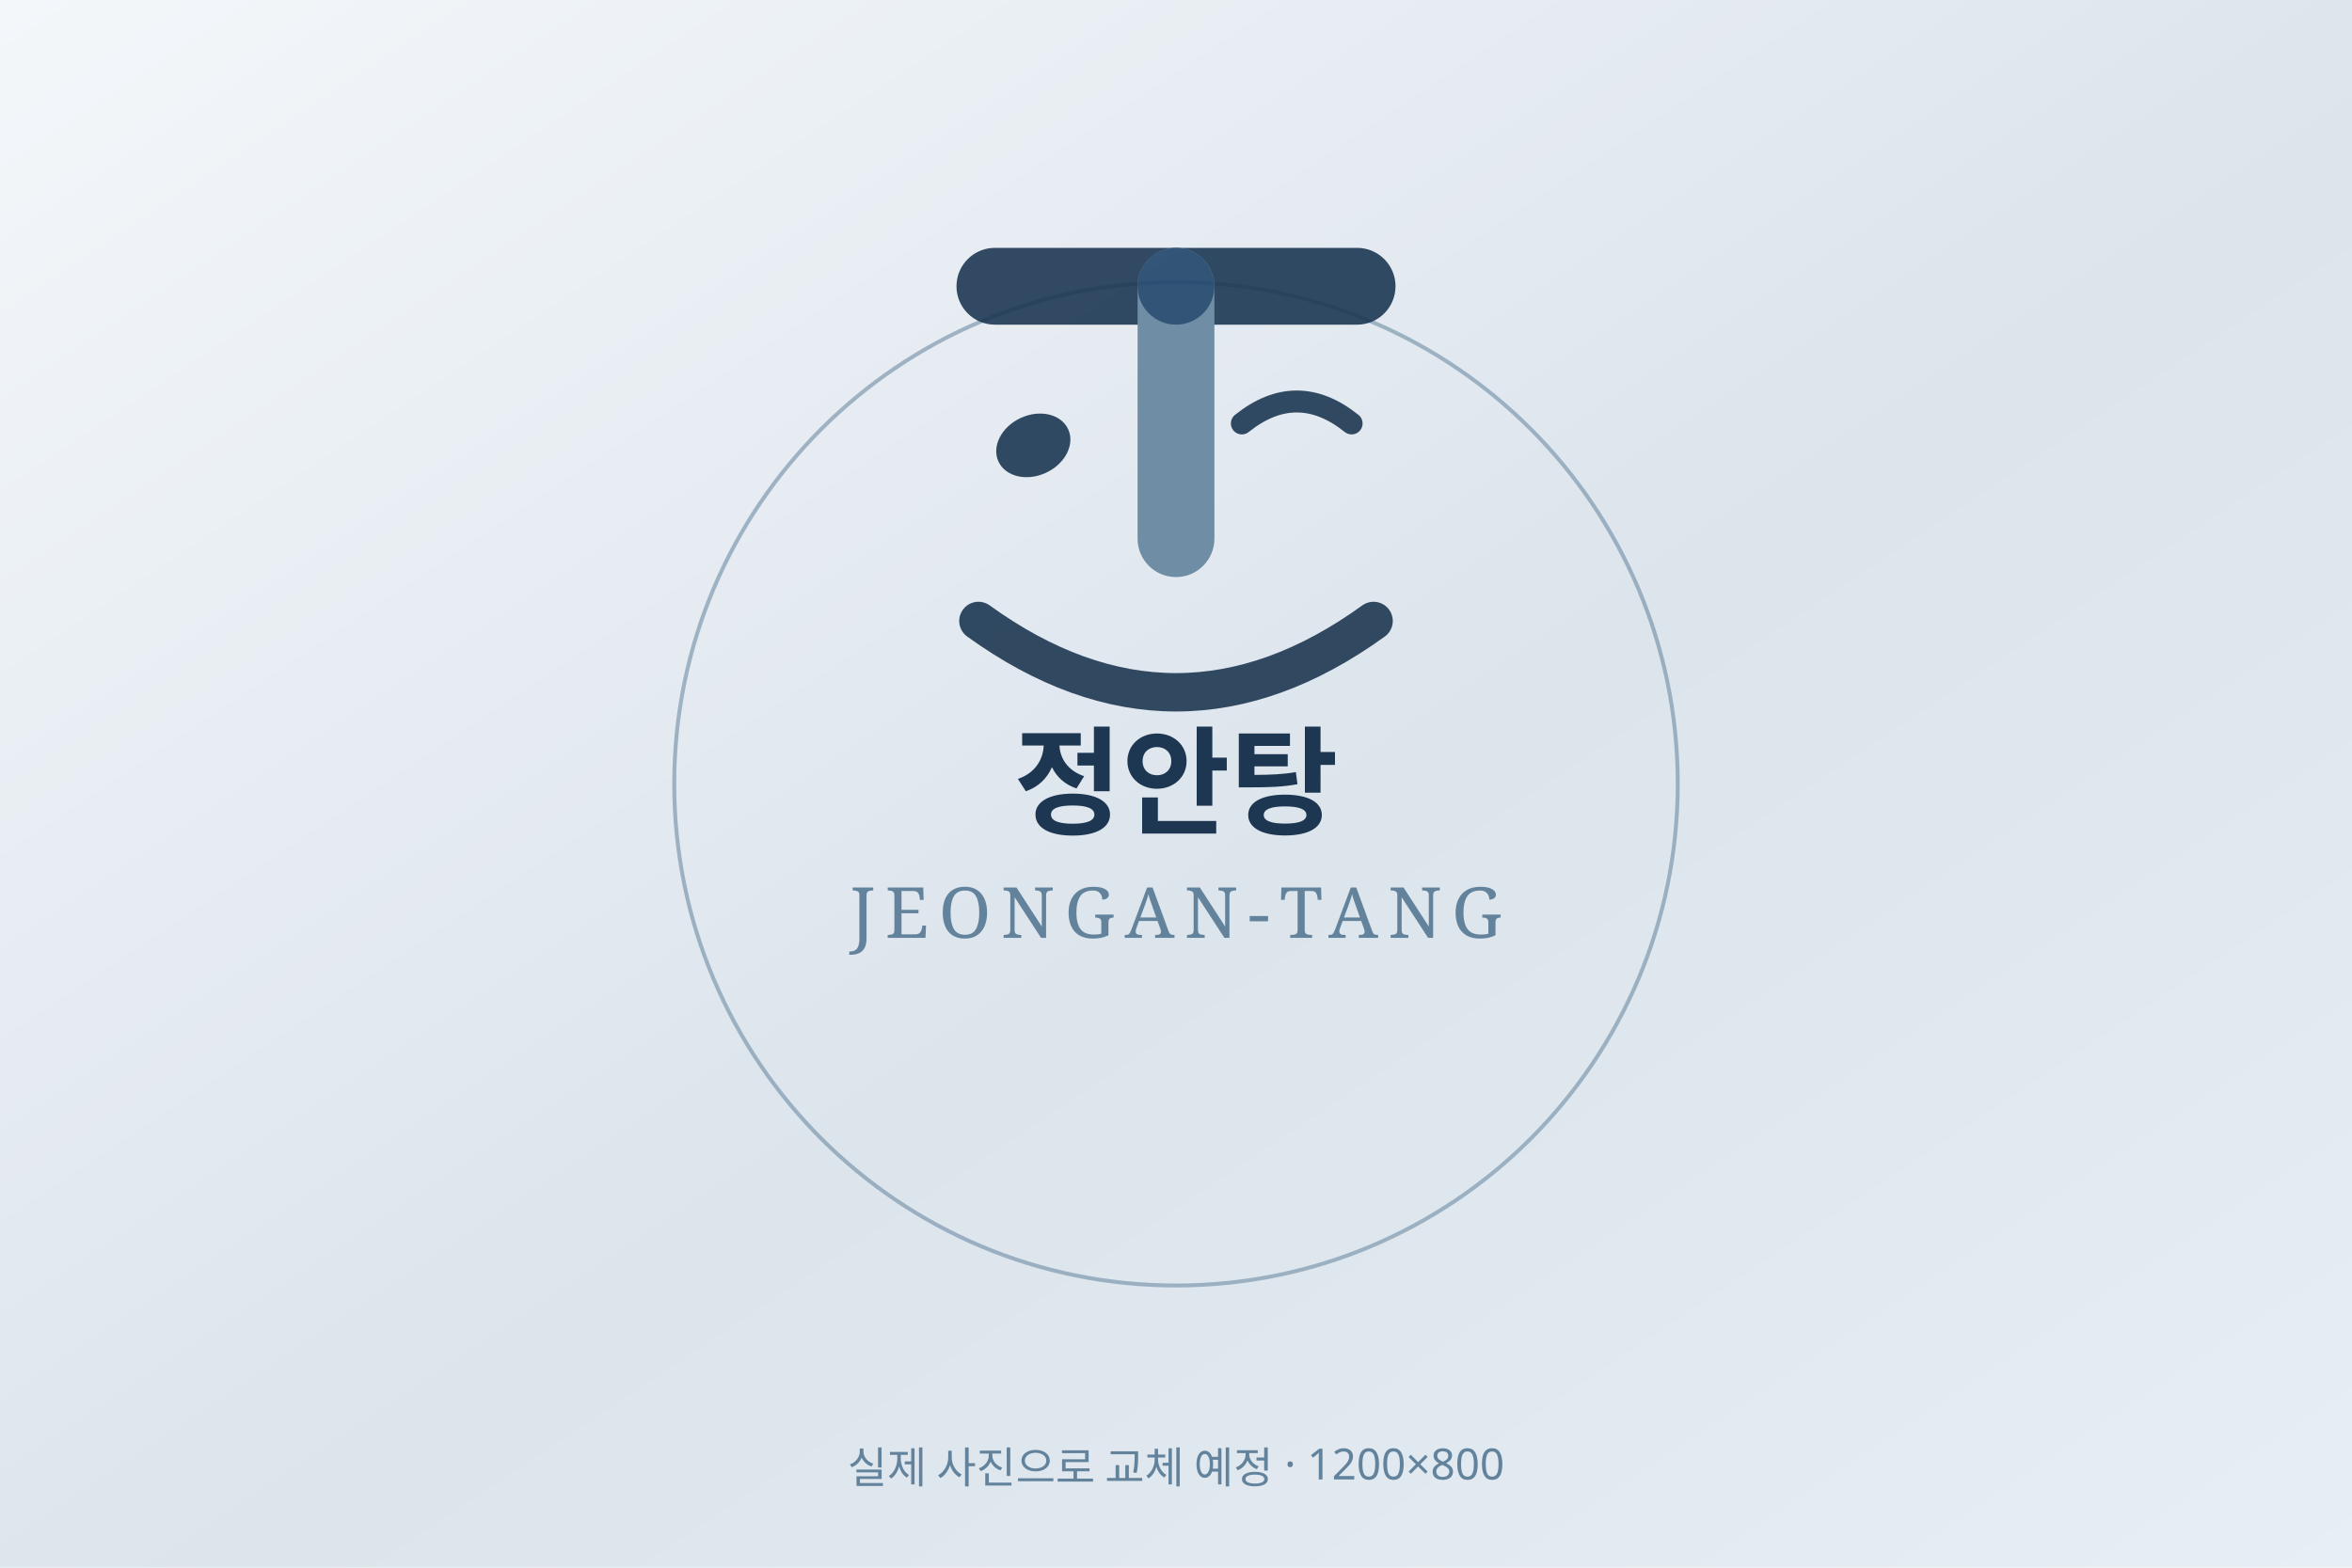
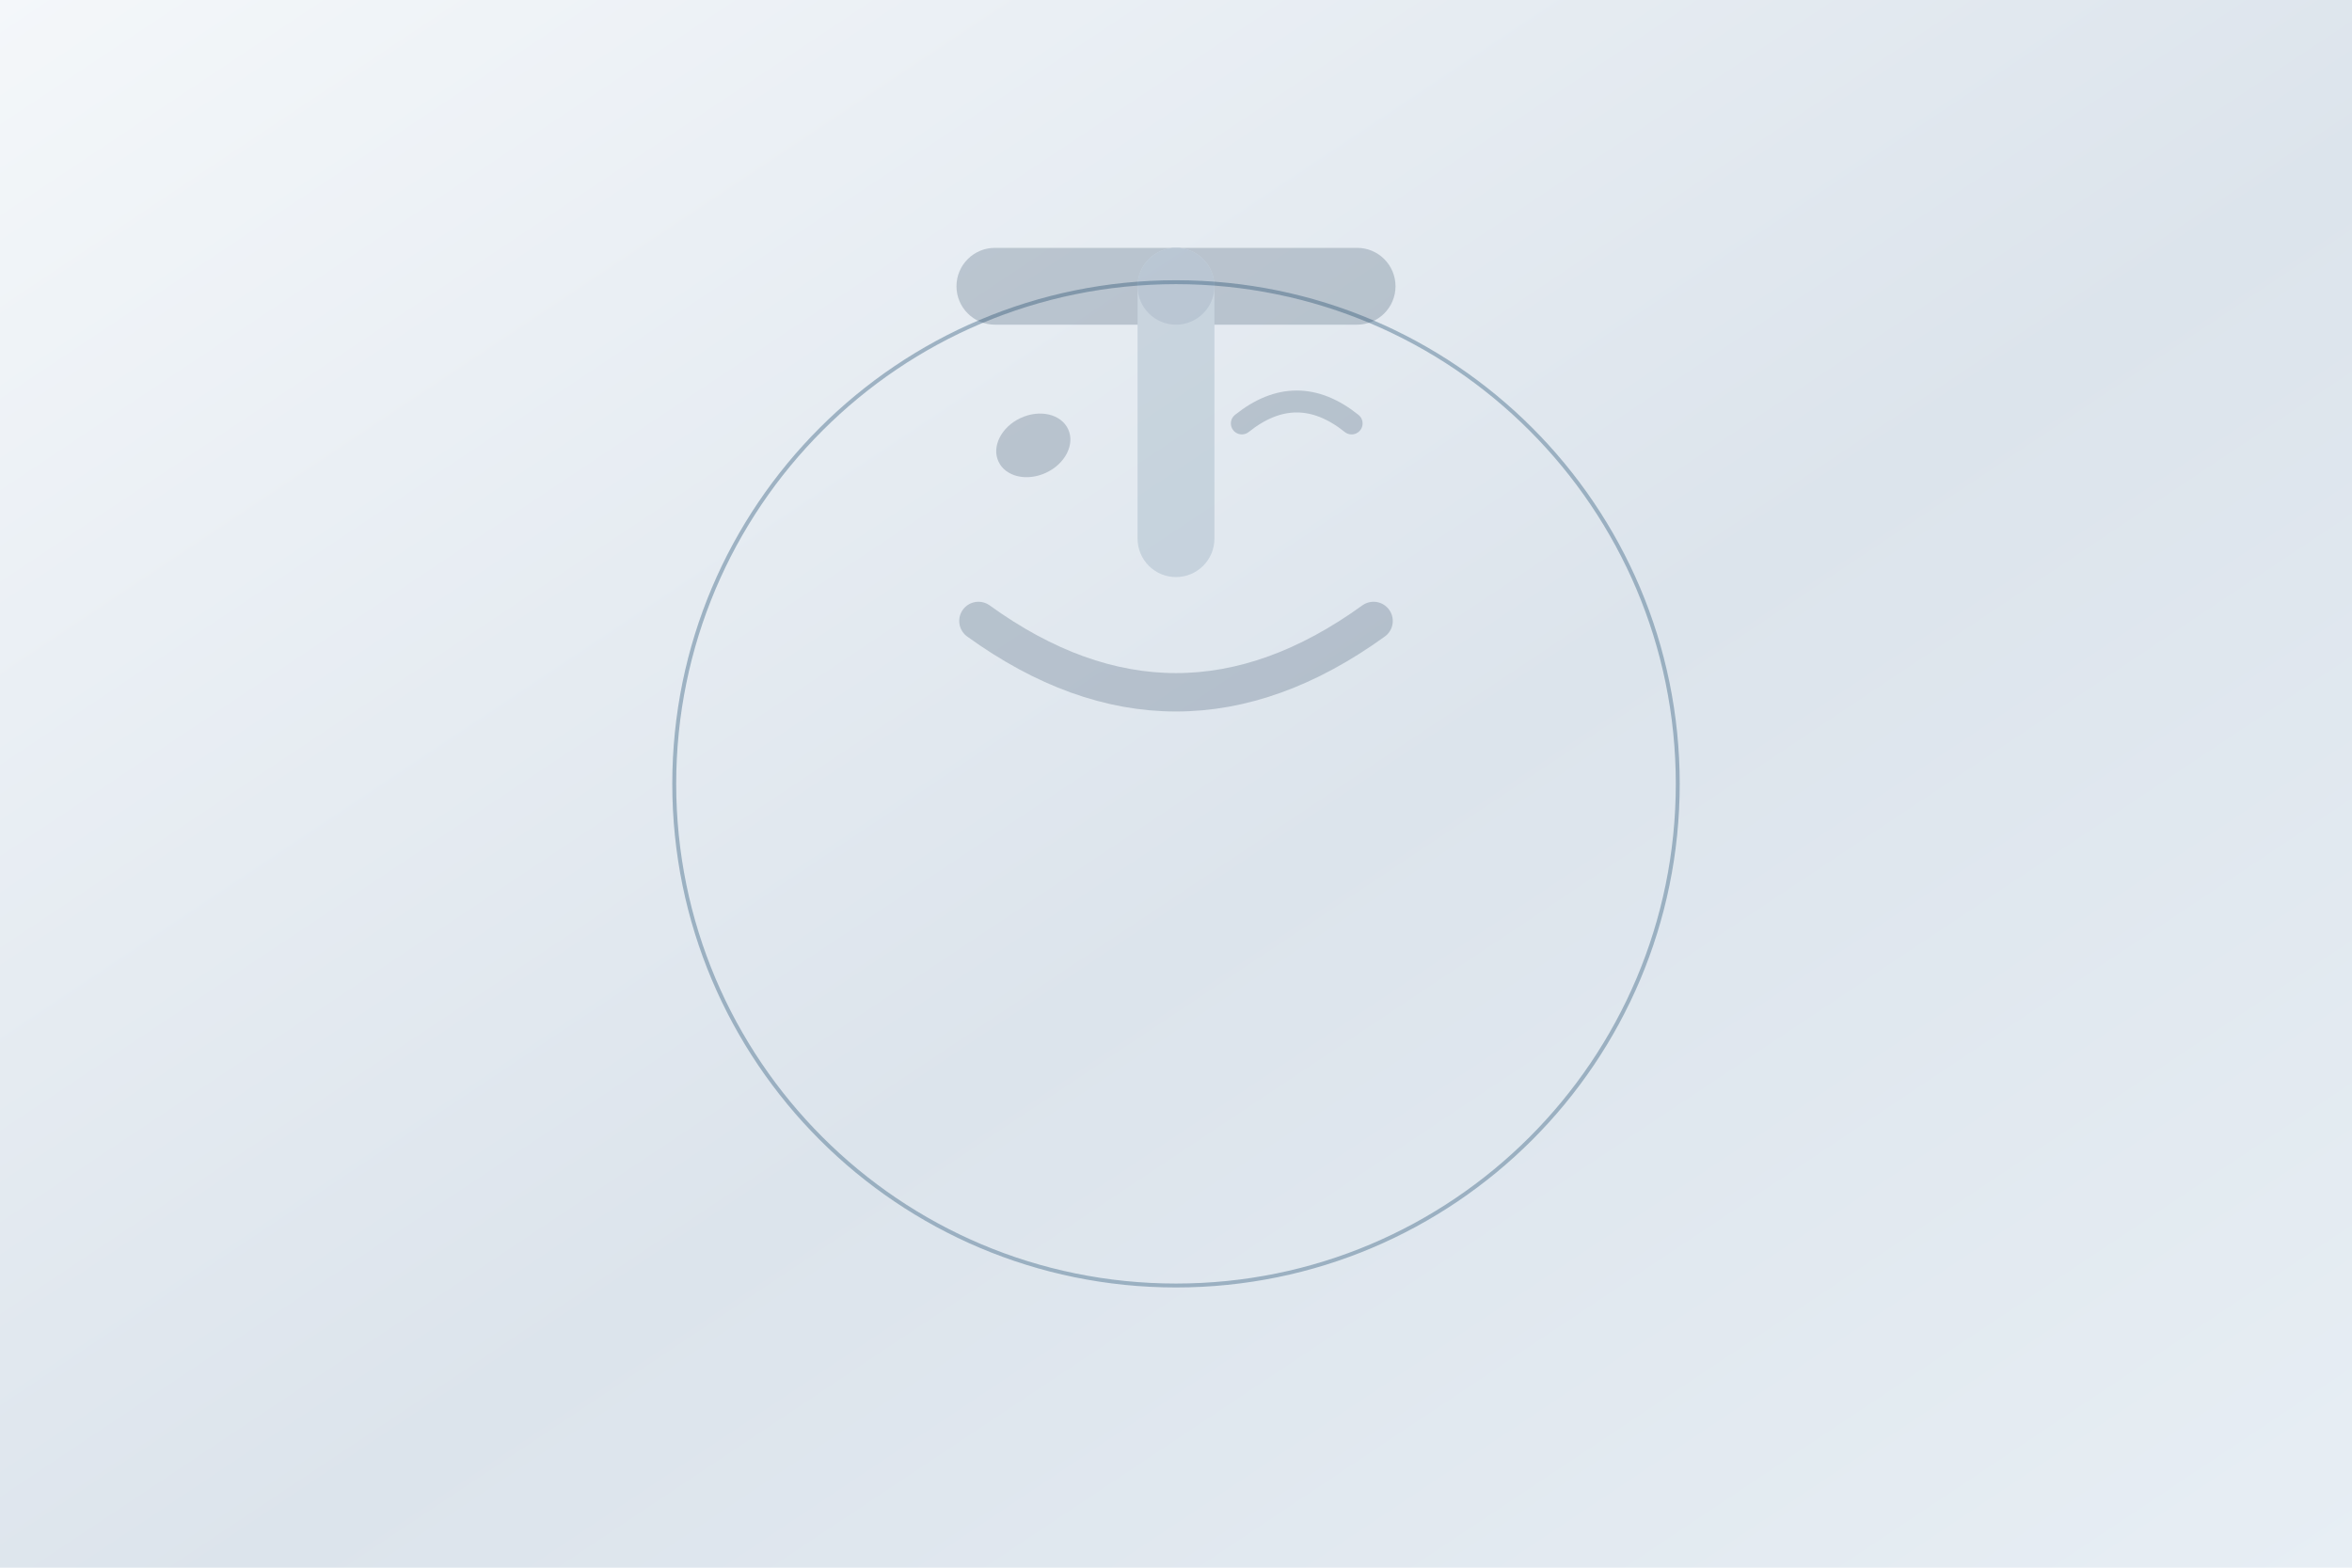
<svg xmlns="http://www.w3.org/2000/svg" viewBox="0 0 1200 800" width="1200" height="800" role="img" aria-label="정안탕 (자리표시 이미지)">
  <defs>
    <linearGradient id="g" x1="0" y1="0" x2="1" y2="1">
      <stop offset="0" stop-color="#F4F7FA" />
      <stop offset=".55" stop-color="#DCE4EC" />
      <stop offset="1" stop-color="#E7EEF4" />
    </linearGradient>
  </defs>
  <rect width="1200" height="800" fill="url(#g)" />
  <circle cx="600" cy="400" r="256" fill="none" stroke="rgba(99,131,156,.55)" stroke-width="2" />
-   <g transform="translate(476.8,109.68) scale(2.8)" opacity=".9">
+   <g transform="translate(476.8,109.68) scale(2.8)" opacity=".22">
    <rect x="4" y="6" width="80" height="14" rx="7" fill="#1D3752" />
    <rect x="37" y="6" width="14" height="60" rx="7" fill="#63839C" />
    <rect x="37" y="6" width="14" height="14" rx="7" fill="#1F4569" />
    <ellipse cx="18" cy="42" rx="7" ry="5.5" transform="rotate(-25 18 42)" fill="#1D3752" />
    <path d="M56 38 Q66 30 76 38" fill="none" stroke="#1D3752" stroke-width="4" stroke-linecap="round" />
    <path d="M8 74 Q44 100 80 74" fill="none" stroke="#1D3752" stroke-width="7" stroke-linecap="round" />
  </g>
-   <text x="600" y="421" text-anchor="middle" font-family="'Nanum Myeongjo', 'Cormorant Garamond', serif" font-size="60" font-weight="700" fill="#1D3752">정안탕</text>
-   <text x="600" y="478.6" text-anchor="middle" font-family="'Cormorant Garamond', 'Nanum Myeongjo', serif" font-size="36" letter-spacing="5" fill="#63839C">JEONGAN-TANG</text>
-   <text x="600" y="756.8" text-anchor="middle" font-family="Pretendard, sans-serif" font-size="22" fill="#63839C">실제 사진으로 교체 예정 · 1200×800</text>
</svg>
